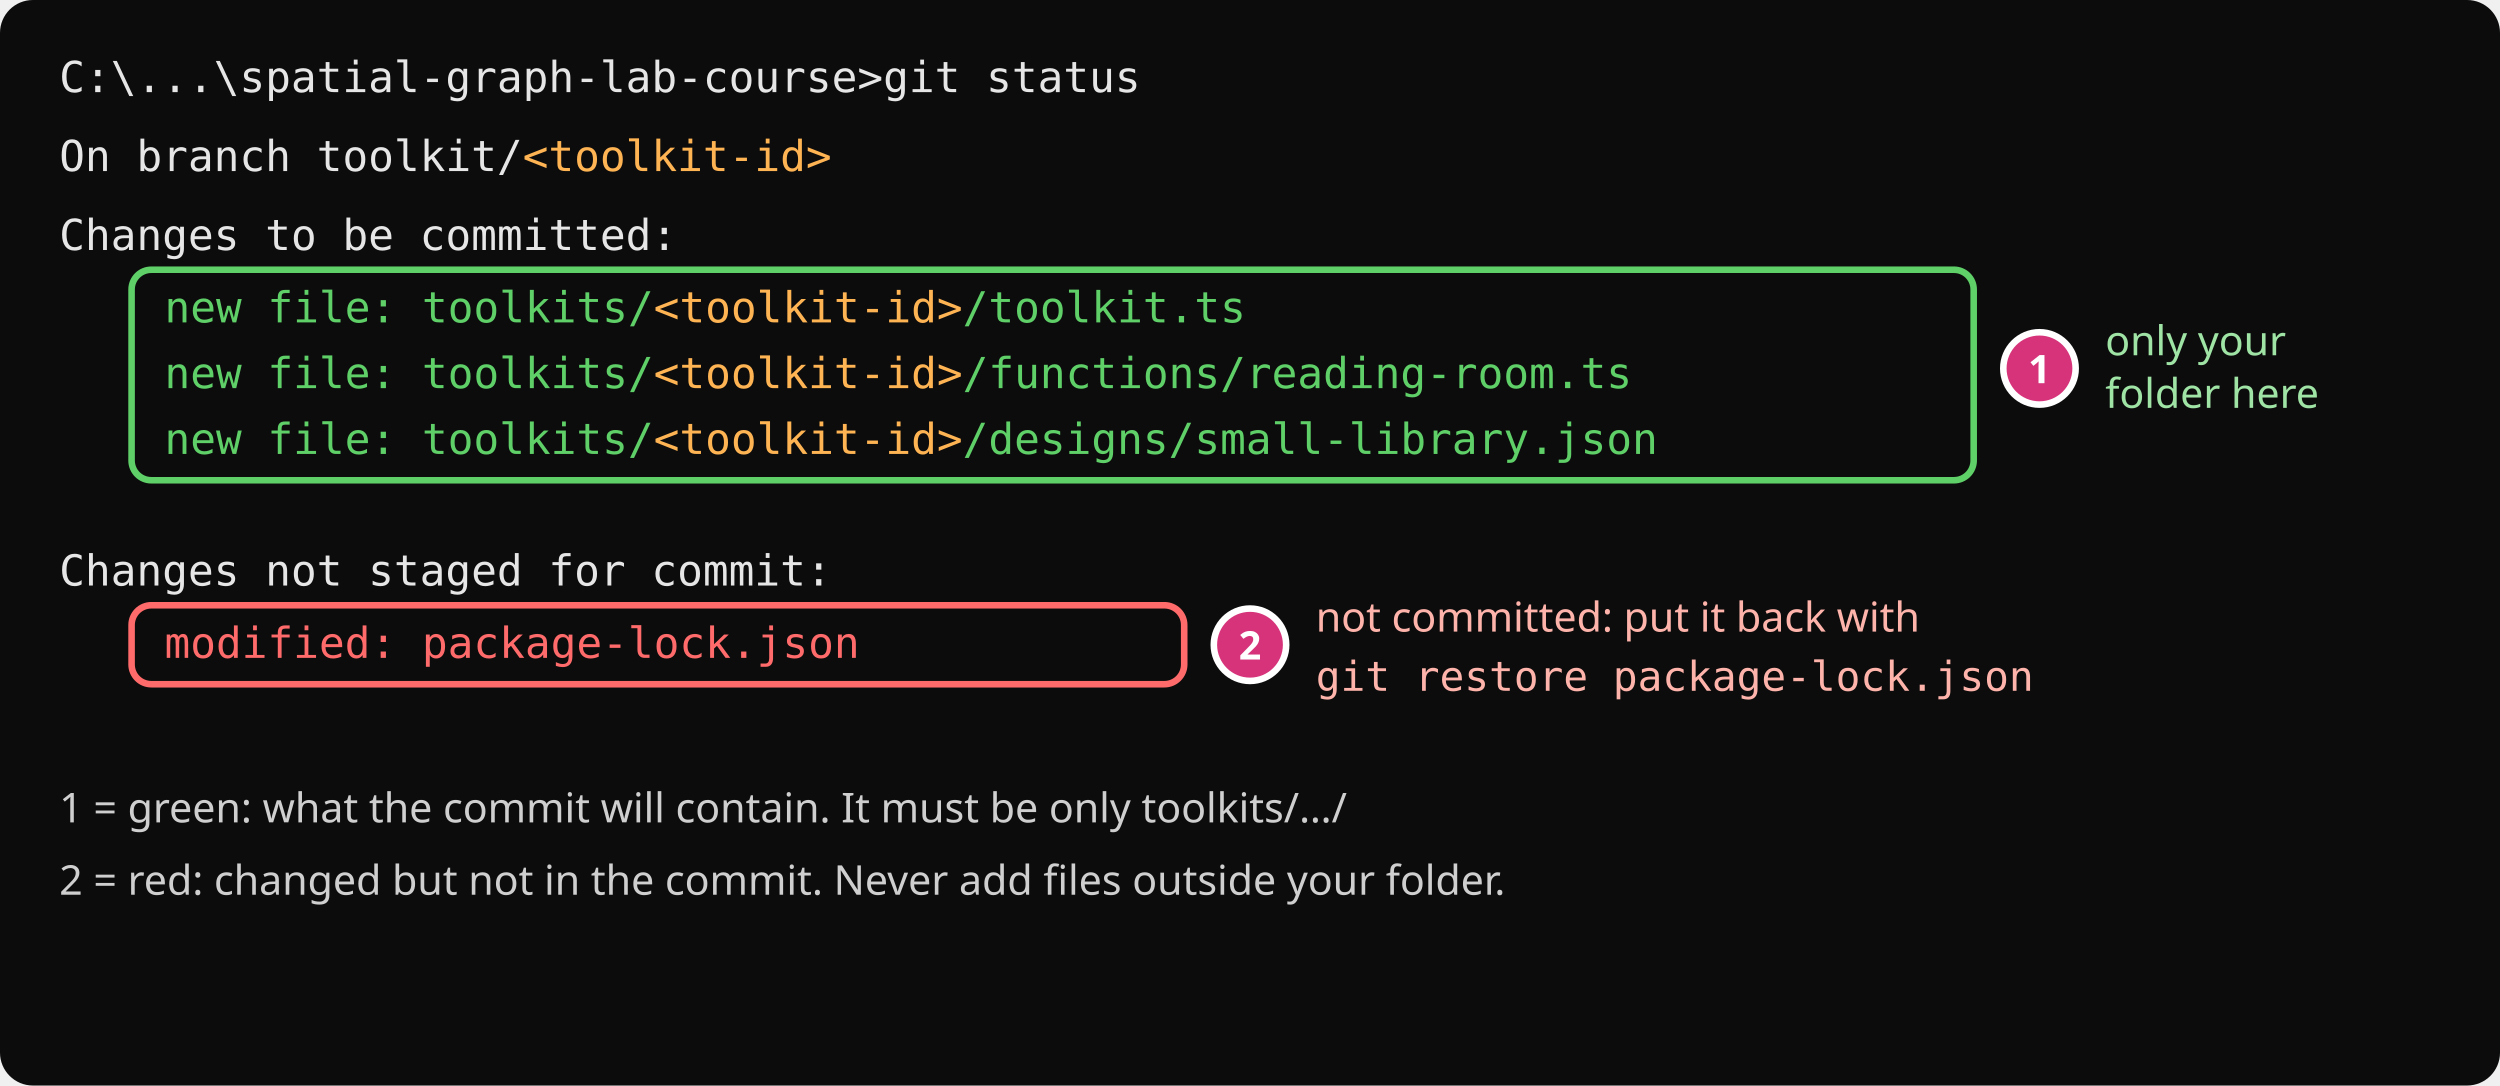
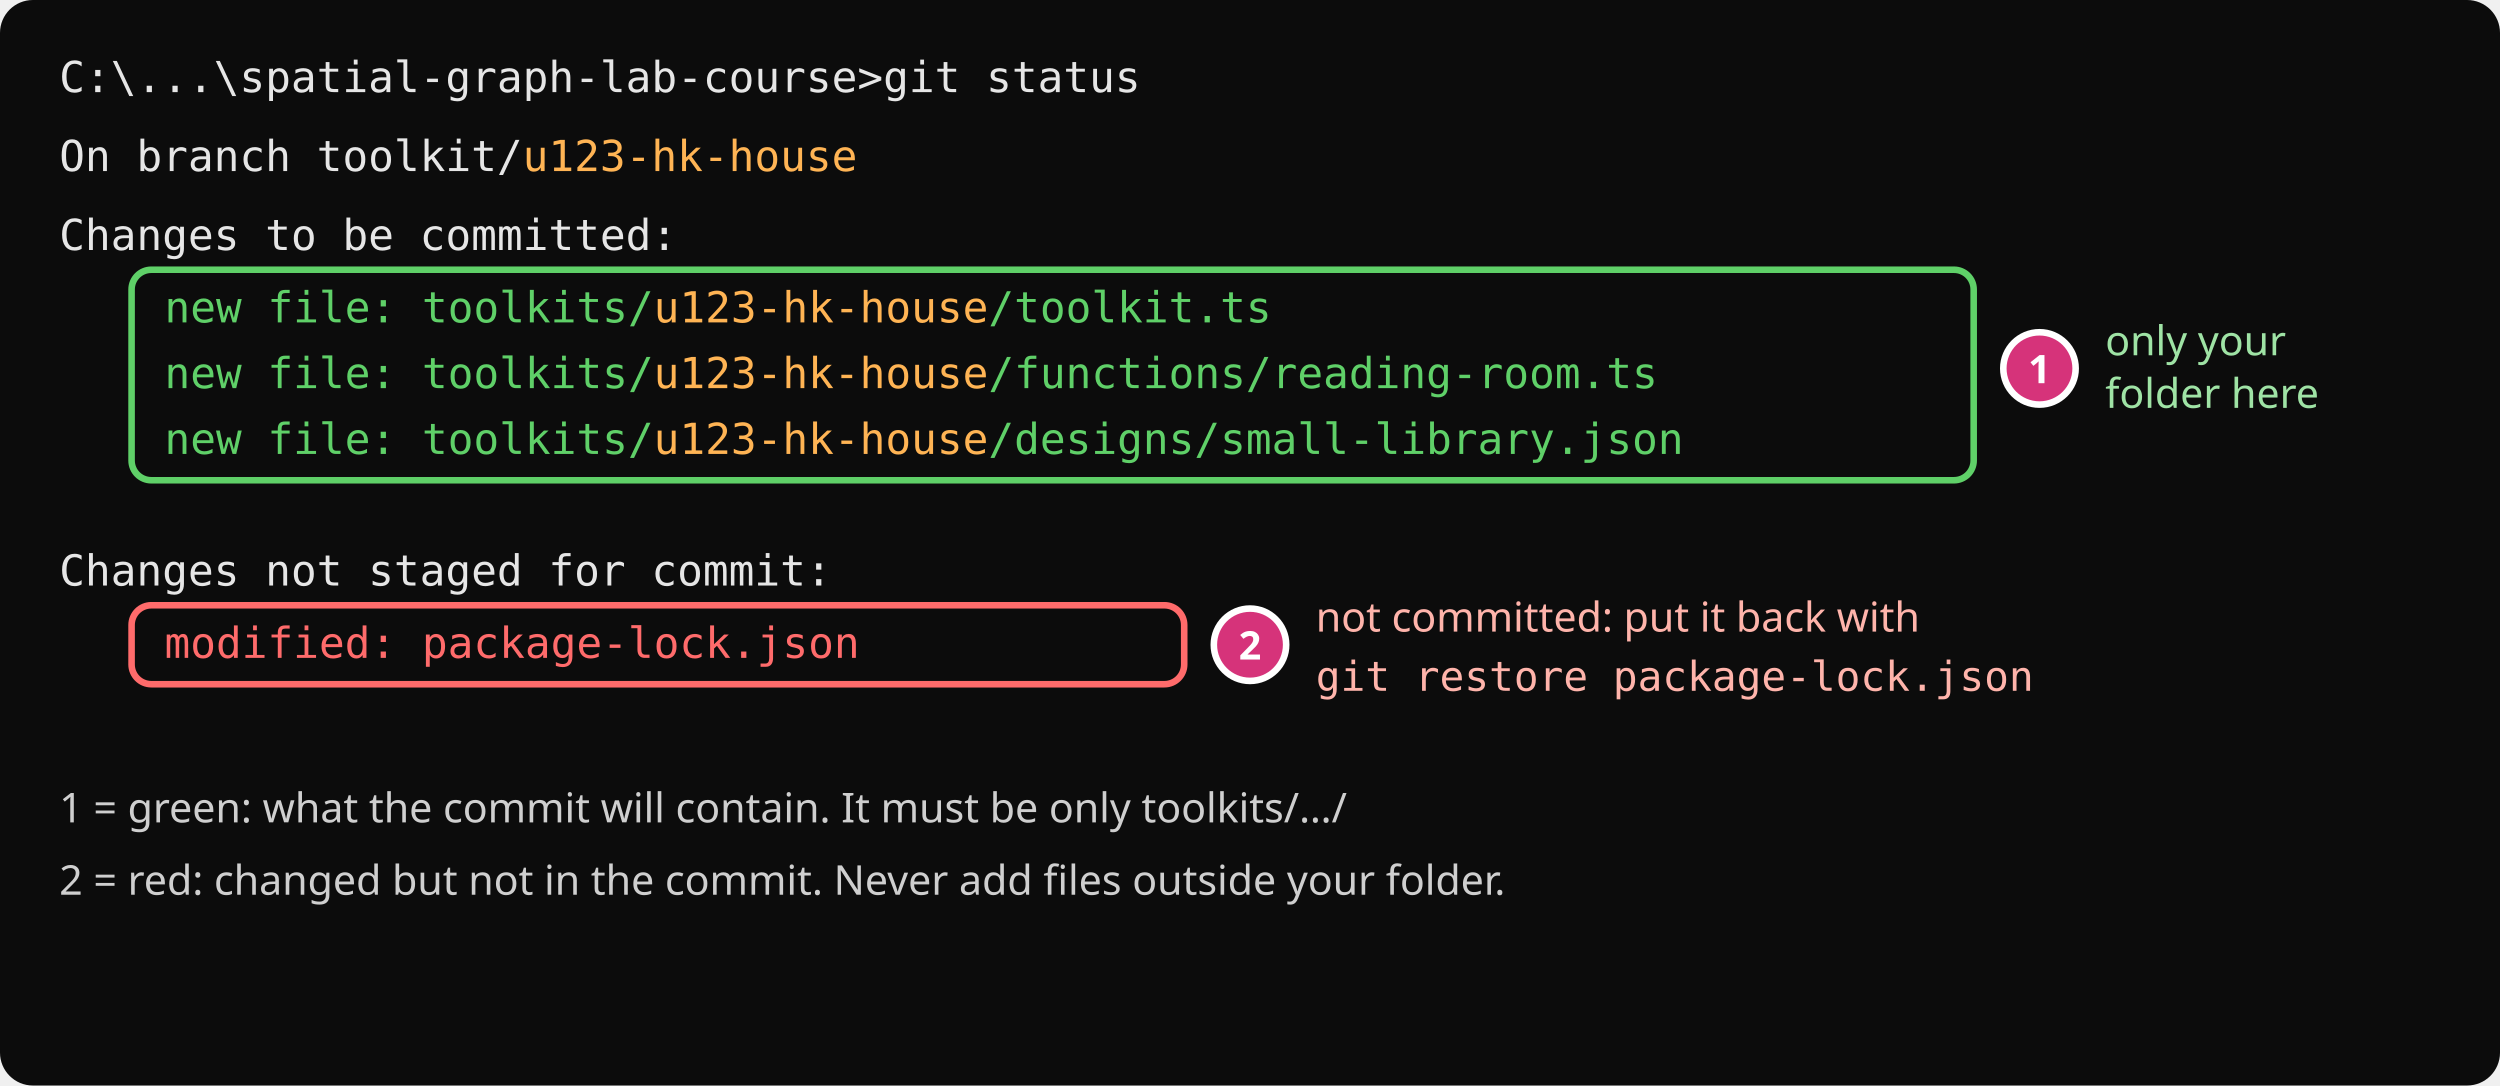
- <svg xmlns="http://www.w3.org/2000/svg" viewBox="0 0 760 330" width="760" height="330" role="img" aria-label="git status: under Changes to be committed only files in toolkits/&lt;toolkit-id&gt;/ (green); package-lock.json is red, not committed" font-family="Segoe UI, -apple-system, system-ui, sans-serif">
+ <svg xmlns="http://www.w3.org/2000/svg" viewBox="0 0 760 330" width="760" height="330" role="img" aria-label="git status: under Changes to be committed only files in toolkits/u123-hk-house/ (green); package-lock.json is red, not committed" font-family="Segoe UI, -apple-system, system-ui, sans-serif">
  <rect x="0" y="0" width="760" height="330" rx="10" fill="#0c0c0c" />
  <text x="18" y="28" font-size="13" font-family="Consolas, Menlo, 'Cascadia Mono', monospace" fill="#e6e6e6">C:\...\spatial-graph-lab-course&gt;git status</text>
-   <text x="18" y="52" font-size="13" font-family="Consolas, Menlo, 'Cascadia Mono', monospace" fill="#e6e6e6">On branch toolkit/<tspan fill="#ffb454">&lt;toolkit-id&gt;</tspan>
+   <text x="18" y="52" font-size="13" font-family="Consolas, Menlo, 'Cascadia Mono', monospace" fill="#e6e6e6">On branch toolkit/<tspan fill="#ffb454">u123-hk-house</tspan>
  </text>
  <text x="18" y="76" font-size="13" font-family="Consolas, Menlo, 'Cascadia Mono', monospace" fill="#e6e6e6">Changes to be committed:</text>
-   <text x="50" y="98" font-size="13" font-family="Consolas, Menlo, 'Cascadia Mono', monospace" fill="#5fd068">new file:   toolkits/<tspan fill="#ffb454">&lt;toolkit-id&gt;</tspan>/toolkit.ts</text>
-   <text x="50" y="118" font-size="13" font-family="Consolas, Menlo, 'Cascadia Mono', monospace" fill="#5fd068">new file:   toolkits/<tspan fill="#ffb454">&lt;toolkit-id&gt;</tspan>/functions/reading-room.ts</text>
-   <text x="50" y="138" font-size="13" font-family="Consolas, Menlo, 'Cascadia Mono', monospace" fill="#5fd068">new file:   toolkits/<tspan fill="#ffb454">&lt;toolkit-id&gt;</tspan>/designs/small-library.json</text>
+   <text x="50" y="98" font-size="13" font-family="Consolas, Menlo, 'Cascadia Mono', monospace" fill="#5fd068">new file:   toolkits/<tspan fill="#ffb454">u123-hk-house</tspan>/toolkit.ts</text>
+   <text x="50" y="118" font-size="13" font-family="Consolas, Menlo, 'Cascadia Mono', monospace" fill="#5fd068">new file:   toolkits/<tspan fill="#ffb454">u123-hk-house</tspan>/functions/reading-room.ts</text>
+   <text x="50" y="138" font-size="13" font-family="Consolas, Menlo, 'Cascadia Mono', monospace" fill="#5fd068">new file:   toolkits/<tspan fill="#ffb454">u123-hk-house</tspan>/designs/small-library.json</text>
  <rect x="40" y="82" width="560" height="64" rx="6" fill="none" stroke="#5fd068" stroke-width="2" />
  <circle cx="620" cy="112" r="11" fill="#d6337a" stroke="#fff" stroke-width="2" />
  <text x="620" y="116.5" font-size="12" fill="#fff" font-weight="700" text-anchor="middle">1</text>
  <text x="640" y="108" font-size="12.5" fill="#9fe3a5">only your</text>
  <text x="640" y="124" font-size="12.5" fill="#9fe3a5">folder here</text>
  <text x="18" y="178" font-size="13" font-family="Consolas, Menlo, 'Cascadia Mono', monospace" fill="#e6e6e6">Changes not staged for commit:</text>
  <text x="50" y="200" font-size="13" font-family="Consolas, Menlo, 'Cascadia Mono', monospace" fill="#ff6b6b">modified:   package-lock.json</text>
  <rect x="40" y="184" width="320" height="24" rx="6" fill="none" stroke="#ff6b6b" stroke-width="2" />
  <circle cx="380" cy="196" r="11" fill="#d6337a" stroke="#fff" stroke-width="2" />
  <text x="380" y="200.5" font-size="12" fill="#fff" font-weight="700" text-anchor="middle">2</text>
  <text x="400" y="192" font-size="12.5" fill="#ffb4ab">not committed: put it back with</text>
  <text x="400" y="210" font-size="12.5" font-family="Consolas, Menlo, 'Cascadia Mono', monospace" fill="#ffb4ab">git restore package-lock.json</text>
  <text x="18" y="250" font-size="12.5" fill="#cfcfcf">1 = green: what the commit will contain. It must be only toolkits/…/</text>
  <text x="18" y="272" font-size="12.5" fill="#cfcfcf">2 = red: changed but not in the commit. Never add files outside your folder.</text>
</svg>
